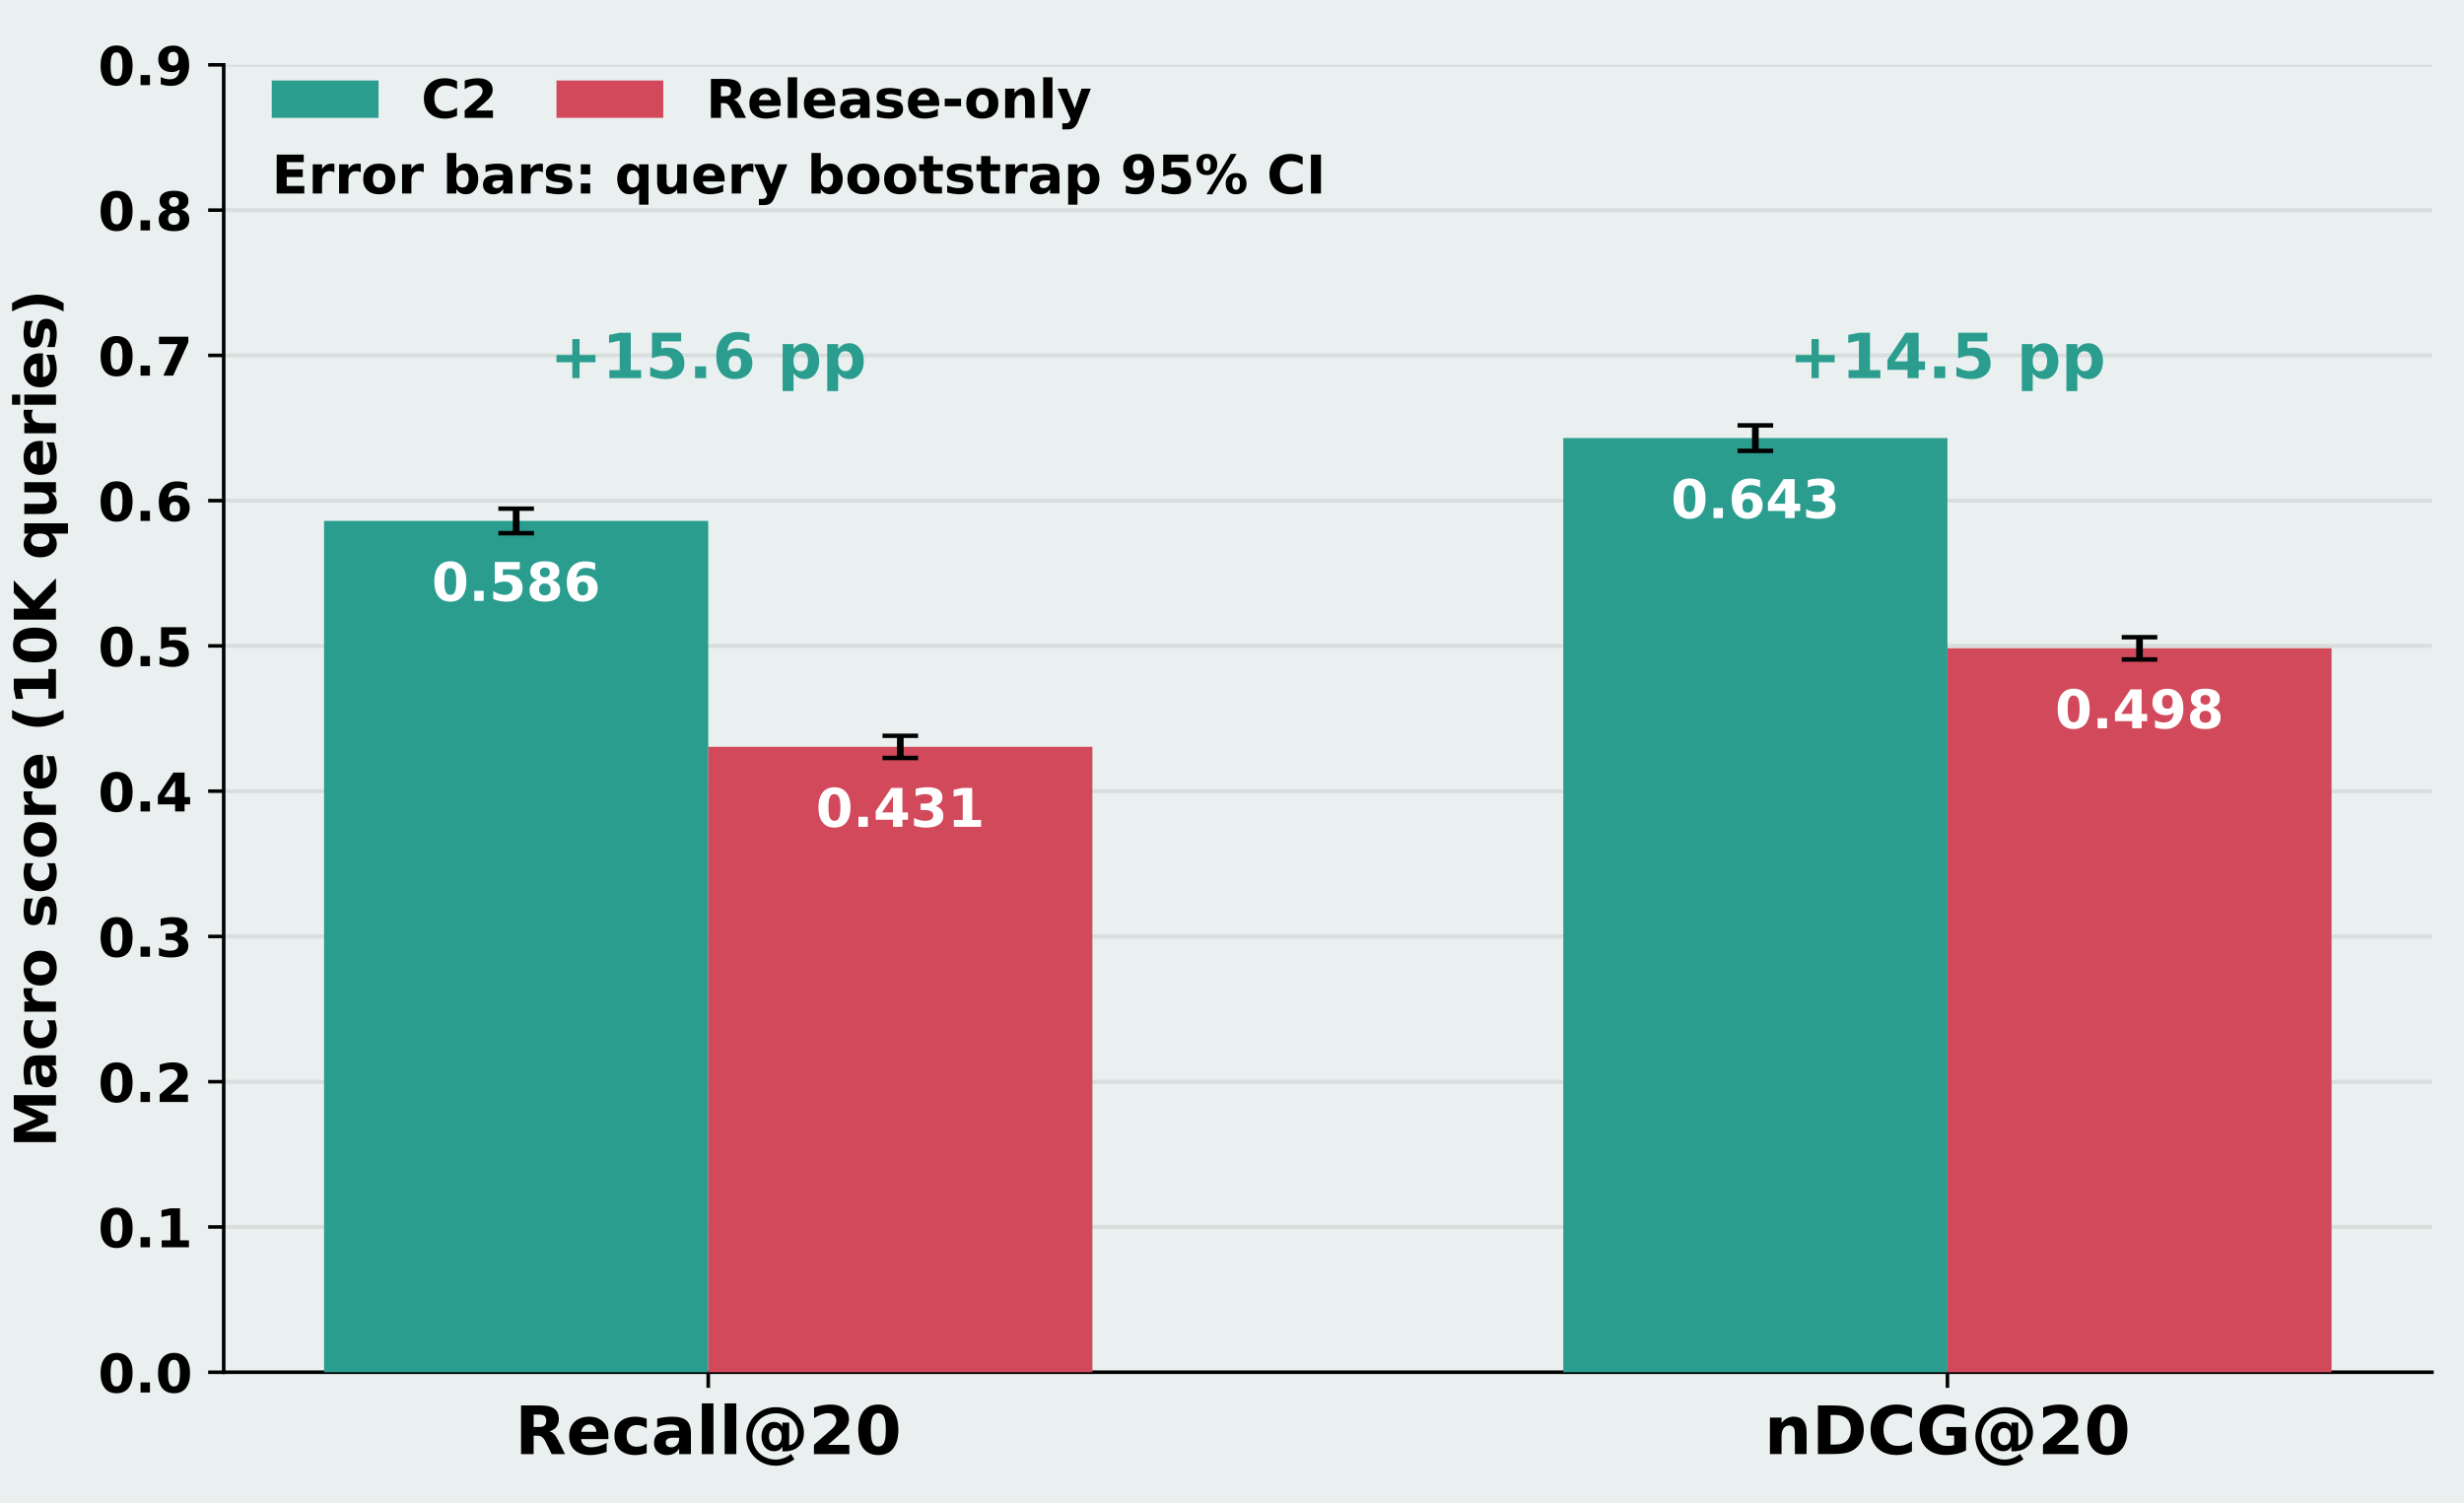
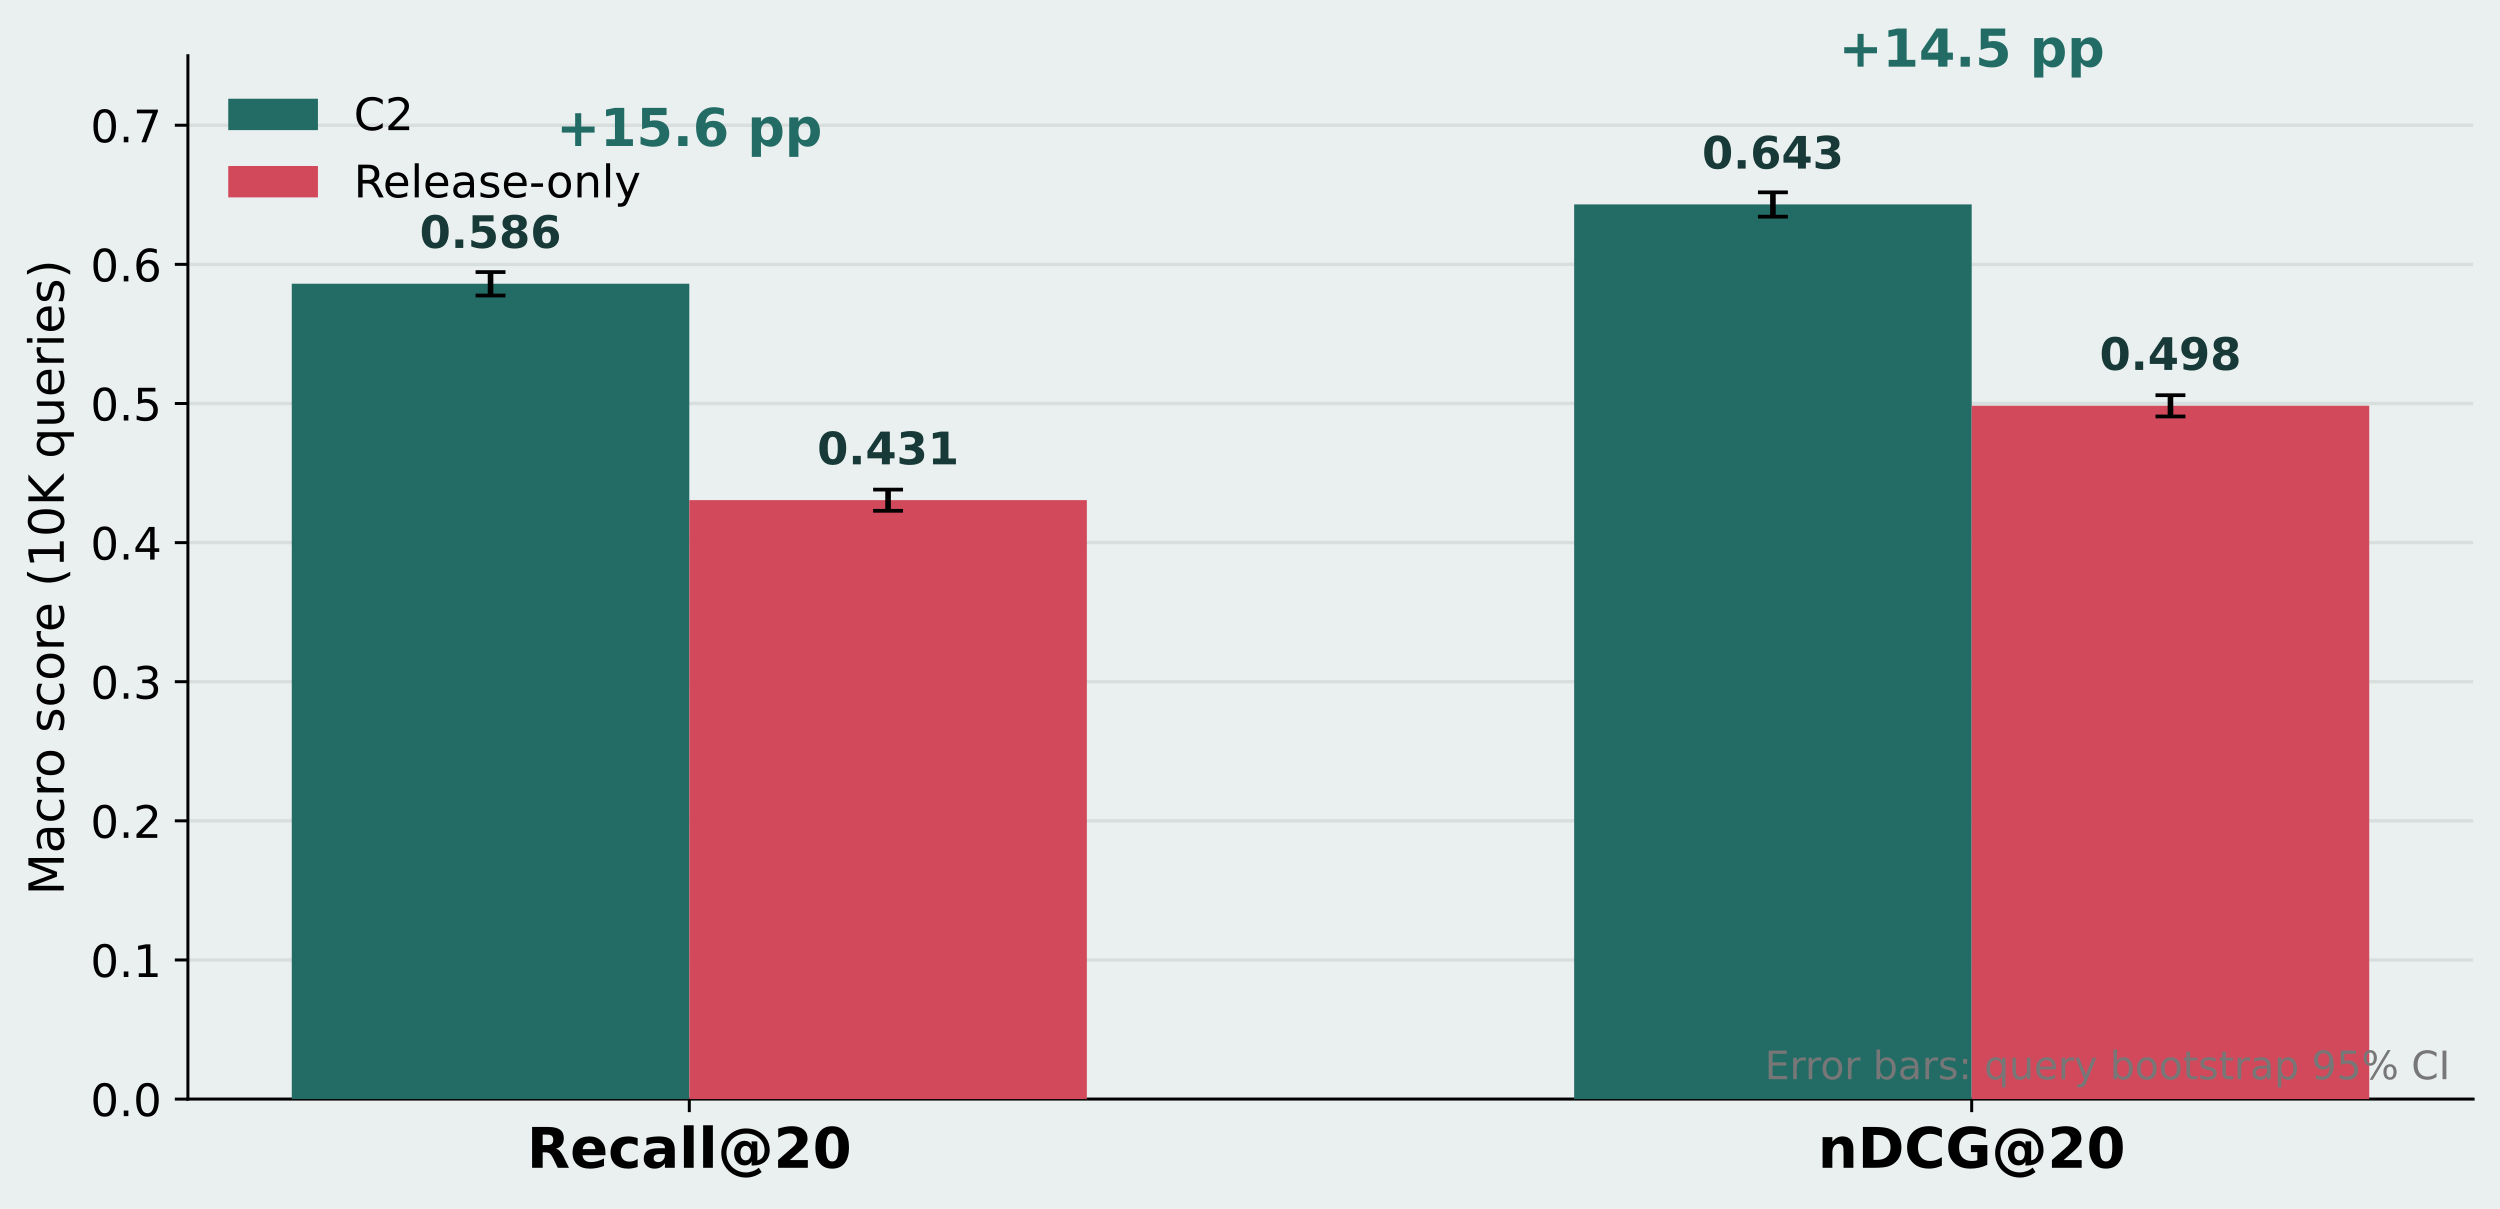
- <svg xmlns="http://www.w3.org/2000/svg" xmlns:xlink="http://www.w3.org/1999/xlink" width="553.842pt" height="337.652pt" viewBox="0 0 553.842 337.652" version="1.1">
+ <svg xmlns="http://www.w3.org/2000/svg" xmlns:xlink="http://www.w3.org/1999/xlink" width="669.042pt" height="323.332pt" viewBox="0 0 669.042 323.332" version="1.1">
  <defs>
    <style type="text/css">*{stroke-linejoin: round; stroke-linecap: butt}</style>
  </defs>
  <g id="figure_1">
    <g id="patch_1">
-       <path d="M 0 337.652  L 553.842 337.652  L 553.842 0  L 0 0  z " style="fill: #e9f0ef" />
+       <path d="M 0 323.332  L 669.042 323.332  L 669.042 0  L 0 0  z " style="fill: #e9f0ef" />
    </g>
    <g id="axes_1">
      <g id="patch_2">
-         <path d="M 50.285 308.451  L 546.642 308.451  L 546.642 14.575  L 50.285 14.575  z " style="fill: #e9f0ef" />
+         <path d="M 50.285 294.131  L 661.842 294.131  L 661.842 14.905  L 50.285 14.905  z " style="fill: #e9f0ef" />
      </g>
      <g id="matplotlib.axis_1">
        <g id="xtick_1">
          <g id="line2d_1">
            <defs>
              <path id="me2e40cfd43" d="M 0 0  L 0 3.5  " style="stroke: #000000; stroke-width: 0.8" />
            </defs>
            <g>
-               <use xlink:href="#me2e40cfd43" x="159.194" y="308.451" style="stroke: #000000; stroke-width: 0.8" />
+               <use xlink:href="#me2e40cfd43" x="184.47" y="294.131" style="stroke: #000000; stroke-width: 0.8" />
            </g>
          </g>
          <g id="text_1">
-             <text style="font-weight: 700; font-size: 15px; font-family: 'DejaVu Sans', 'Bitstream Vera Sans', 'Computer Modern Sans Serif', 'Lucida Grande', 'Verdana', 'Geneva', 'Lucid', 'Arial', 'Helvetica', 'Avant Garde', sans-serif; text-anchor: middle" x="159.194" y="326.848" transform="rotate(-0 159.1936 326.8482)">Recall@20</text>
+             <text style="font-weight: 700; font-size: 15px; font-family: 'DejaVu Sans', 'Bitstream Vera Sans', 'Computer Modern Sans Serif', 'Lucida Grande', 'Verdana', 'Geneva', 'Lucid', 'Arial', 'Helvetica', 'Avant Garde', sans-serif; text-anchor: middle" x="184.47" y="312.529" transform="rotate(-0 184.4704 312.5285)">Recall@20</text>
          </g>
        </g>
        <g id="xtick_2">
          <g id="line2d_2">
            <g>
-               <use xlink:href="#me2e40cfd43" x="437.733" y="308.451" style="stroke: #000000; stroke-width: 0.8" />
+               <use xlink:href="#me2e40cfd43" x="527.656" y="294.131" style="stroke: #000000; stroke-width: 0.8" />
            </g>
          </g>
          <g id="text_2">
-             <text style="font-weight: 700; font-size: 15px; font-family: 'DejaVu Sans', 'Bitstream Vera Sans', 'Computer Modern Sans Serif', 'Lucida Grande', 'Verdana', 'Geneva', 'Lucid', 'Arial', 'Helvetica', 'Avant Garde', sans-serif; text-anchor: middle" x="437.733" y="326.847" transform="rotate(-0 437.7329 326.8471)">nDCG@20</text>
+             <text style="font-weight: 700; font-size: 15px; font-family: 'DejaVu Sans', 'Bitstream Vera Sans', 'Computer Modern Sans Serif', 'Lucida Grande', 'Verdana', 'Geneva', 'Lucid', 'Arial', 'Helvetica', 'Avant Garde', sans-serif; text-anchor: middle" x="527.656" y="312.527" transform="rotate(-0 527.6561 312.5274)">nDCG@20</text>
          </g>
        </g>
      </g>
      <g id="matplotlib.axis_2">
        <g id="ytick_1">
          <g id="line2d_3">
-             <path d="M 50.285 308.451  L 546.642 308.451  " clip-path="url(#pd8726ff60e)" style="fill: none; stroke: #d8dedd; stroke-width: 0.9; stroke-linecap: square" />
+             <path d="M 50.285 294.131  L 661.842 294.131  " clip-path="url(#p3507fe4933)" style="fill: none; stroke: #d8dedd; stroke-width: 0.9; stroke-linecap: square" />
          </g>
          <g id="line2d_4">
            <defs>
              <path id="mca0f11a421" d="M 0 0  L -3.5 0  " style="stroke: #000000; stroke-width: 0.8" />
            </defs>
            <g>
-               <use xlink:href="#mca0f11a421" x="50.285" y="308.451" style="stroke: #000000; stroke-width: 0.8" />
+               <use xlink:href="#mca0f11a421" x="50.285" y="294.131" style="stroke: #000000; stroke-width: 0.8" />
            </g>
          </g>
          <g id="text_3">
-             <text style="font-weight: 700; font-size: 12px; font-family: 'DejaVu Sans', 'Bitstream Vera Sans', 'Computer Modern Sans Serif', 'Lucida Grande', 'Verdana', 'Geneva', 'Lucid', 'Arial', 'Helvetica', 'Avant Garde', sans-serif; text-anchor: end" x="43.285" y="313.009" transform="rotate(-0 43.28477 313.0092)">0.0</text>
+             <text style="font-size: 12px; font-family: 'DejaVu Sans', 'Bitstream Vera Sans', 'Computer Modern Sans Serif', 'Lucida Grande', 'Verdana', 'Geneva', 'Lucid', 'Arial', 'Helvetica', 'Avant Garde', sans-serif; text-anchor: end" x="43.285" y="298.689" transform="rotate(-0 43.28477 298.6895)">0.0</text>
          </g>
        </g>
        <g id="ytick_2">
          <g id="line2d_5">
-             <path d="M 50.285 275.798 L 546.642 275.798 " clip-path="url(#pd8726ff60e)" style="fill: none; stroke: #d8dedd; stroke-width: 0.9; stroke-linecap: square" />
+             <path d="M 50.285 256.901  L 661.842 256.901  " clip-path="url(#p3507fe4933)" style="fill: none; stroke: #d8dedd; stroke-width: 0.9; stroke-linecap: square" />
          </g>
          <g id="line2d_6">
            <g>
-               <use xlink:href="#mca0f11a421" x="50.285" y="275.798" style="stroke: #000000; stroke-width: 0.8" />
+               <use xlink:href="#mca0f11a421" x="50.285" y="256.901" style="stroke: #000000; stroke-width: 0.8" />
            </g>
          </g>
          <g id="text_4">
-             <text style="font-weight: 700; font-size: 12px; font-family: 'DejaVu Sans', 'Bitstream Vera Sans', 'Computer Modern Sans Serif', 'Lucida Grande', 'Verdana', 'Geneva', 'Lucid', 'Arial', 'Helvetica', 'Avant Garde', sans-serif; text-anchor: end" x="43.285" y="280.356" transform="rotate(-0 43.28477 280.3563)">0.1</text>
+             <text style="font-size: 12px; font-family: 'DejaVu Sans', 'Bitstream Vera Sans', 'Computer Modern Sans Serif', 'Lucida Grande', 'Verdana', 'Geneva', 'Lucid', 'Arial', 'Helvetica', 'Avant Garde', sans-serif; text-anchor: end" x="43.285" y="261.459" transform="rotate(-0 43.28477 261.4594)">0.1</text>
          </g>
        </g>
        <g id="ytick_3">
          <g id="line2d_7">
-             <path d="M 50.285 243.145 L 546.642 243.145 " clip-path="url(#pd8726ff60e)" style="fill: none; stroke: #d8dedd; stroke-width: 0.9; stroke-linecap: square" />
+             <path d="M 50.285 219.671  L 661.842 219.671  " clip-path="url(#p3507fe4933)" style="fill: none; stroke: #d8dedd; stroke-width: 0.9; stroke-linecap: square" />
          </g>
          <g id="line2d_8">
            <g>
-               <use xlink:href="#mca0f11a421" x="50.285" y="243.145" style="stroke: #000000; stroke-width: 0.8" />
+               <use xlink:href="#mca0f11a421" x="50.285" y="219.671" style="stroke: #000000; stroke-width: 0.8" />
            </g>
          </g>
          <g id="text_5">
-             <text style="font-weight: 700; font-size: 12px; font-family: 'DejaVu Sans', 'Bitstream Vera Sans', 'Computer Modern Sans Serif', 'Lucida Grande', 'Verdana', 'Geneva', 'Lucid', 'Arial', 'Helvetica', 'Avant Garde', sans-serif; text-anchor: end" x="43.285" y="247.703" transform="rotate(-0 43.28477 247.7035)">0.2</text>
+             <text style="font-size: 12px; font-family: 'DejaVu Sans', 'Bitstream Vera Sans', 'Computer Modern Sans Serif', 'Lucida Grande', 'Verdana', 'Geneva', 'Lucid', 'Arial', 'Helvetica', 'Avant Garde', sans-serif; text-anchor: end" x="43.285" y="224.229" transform="rotate(-0 43.28477 224.2293)">0.2</text>
          </g>
        </g>
        <g id="ytick_4">
          <g id="line2d_9">
-             <path d="M 50.285 210.492 L 546.642 210.492 " clip-path="url(#pd8726ff60e)" style="fill: none; stroke: #d8dedd; stroke-width: 0.9; stroke-linecap: square" />
+             <path d="M 50.285 182.441  L 661.842 182.441  " clip-path="url(#p3507fe4933)" style="fill: none; stroke: #d8dedd; stroke-width: 0.9; stroke-linecap: square" />
          </g>
          <g id="line2d_10">
            <g>
-               <use xlink:href="#mca0f11a421" x="50.285" y="210.492" style="stroke: #000000; stroke-width: 0.8" />
+               <use xlink:href="#mca0f11a421" x="50.285" y="182.441" style="stroke: #000000; stroke-width: 0.8" />
            </g>
          </g>
          <g id="text_6">
-             <text style="font-weight: 700; font-size: 12px; font-family: 'DejaVu Sans', 'Bitstream Vera Sans', 'Computer Modern Sans Serif', 'Lucida Grande', 'Verdana', 'Geneva', 'Lucid', 'Arial', 'Helvetica', 'Avant Garde', sans-serif; text-anchor: end" x="43.285" y="215.051" transform="rotate(-0 43.28477 215.0506)">0.3</text>
+             <text style="font-size: 12px; font-family: 'DejaVu Sans', 'Bitstream Vera Sans', 'Computer Modern Sans Serif', 'Lucida Grande', 'Verdana', 'Geneva', 'Lucid', 'Arial', 'Helvetica', 'Avant Garde', sans-serif; text-anchor: end" x="43.285" y="186.999" transform="rotate(-0 43.28477 186.9992)">0.3</text>
          </g>
        </g>
        <g id="ytick_5">
          <g id="line2d_11">
-             <path d="M 50.285 177.839 L 546.642 177.839 " clip-path="url(#pd8726ff60e)" style="fill: none; stroke: #d8dedd; stroke-width: 0.9; stroke-linecap: square" />
+             <path d="M 50.285 145.211  L 661.842 145.211  " clip-path="url(#p3507fe4933)" style="fill: none; stroke: #d8dedd; stroke-width: 0.9; stroke-linecap: square" />
          </g>
          <g id="line2d_12">
            <g>
-               <use xlink:href="#mca0f11a421" x="50.285" y="177.839" style="stroke: #000000; stroke-width: 0.8" />
+               <use xlink:href="#mca0f11a421" x="50.285" y="145.211" style="stroke: #000000; stroke-width: 0.8" />
            </g>
          </g>
          <g id="text_7">
-             <text style="font-weight: 700; font-size: 12px; font-family: 'DejaVu Sans', 'Bitstream Vera Sans', 'Computer Modern Sans Serif', 'Lucida Grande', 'Verdana', 'Geneva', 'Lucid', 'Arial', 'Helvetica', 'Avant Garde', sans-serif; text-anchor: end" x="43.285" y="182.398" transform="rotate(-0 43.28477 182.3978)">0.4</text>
+             <text style="font-size: 12px; font-family: 'DejaVu Sans', 'Bitstream Vera Sans', 'Computer Modern Sans Serif', 'Lucida Grande', 'Verdana', 'Geneva', 'Lucid', 'Arial', 'Helvetica', 'Avant Garde', sans-serif; text-anchor: end" x="43.285" y="149.769" transform="rotate(-0 43.28477 149.7691)">0.4</text>
          </g>
        </g>
        <g id="ytick_6">
          <g id="line2d_13">
-             <path d="M 50.285 145.186 L 546.642 145.186 " clip-path="url(#pd8726ff60e)" style="fill: none; stroke: #d8dedd; stroke-width: 0.9; stroke-linecap: square" />
+             <path d="M 50.285 107.98  L 661.842 107.98  " clip-path="url(#p3507fe4933)" style="fill: none; stroke: #d8dedd; stroke-width: 0.9; stroke-linecap: square" />
          </g>
          <g id="line2d_14">
            <g>
-               <use xlink:href="#mca0f11a421" x="50.285" y="145.186" style="stroke: #000000; stroke-width: 0.8" />
+               <use xlink:href="#mca0f11a421" x="50.285" y="107.98" style="stroke: #000000; stroke-width: 0.8" />
            </g>
          </g>
          <g id="text_8">
-             <text style="font-weight: 700; font-size: 12px; font-family: 'DejaVu Sans', 'Bitstream Vera Sans', 'Computer Modern Sans Serif', 'Lucida Grande', 'Verdana', 'Geneva', 'Lucid', 'Arial', 'Helvetica', 'Avant Garde', sans-serif; text-anchor: end" x="43.285" y="149.745" transform="rotate(-0 43.28477 149.7449)">0.5</text>
+             <text style="font-size: 12px; font-family: 'DejaVu Sans', 'Bitstream Vera Sans', 'Computer Modern Sans Serif', 'Lucida Grande', 'Verdana', 'Geneva', 'Lucid', 'Arial', 'Helvetica', 'Avant Garde', sans-serif; text-anchor: end" x="43.285" y="112.539" transform="rotate(-0 43.28477 112.539)">0.5</text>
          </g>
        </g>
        <g id="ytick_7">
          <g id="line2d_15">
-             <path d="M 50.285 112.533 L 546.642 112.533 " clip-path="url(#pd8726ff60e)" style="fill: none; stroke: #d8dedd; stroke-width: 0.9; stroke-linecap: square" />
+             <path d="M 50.285 70.75  L 661.842 70.75  " clip-path="url(#p3507fe4933)" style="fill: none; stroke: #d8dedd; stroke-width: 0.9; stroke-linecap: square" />
          </g>
          <g id="line2d_16">
            <g>
-               <use xlink:href="#mca0f11a421" x="50.285" y="112.533" style="stroke: #000000; stroke-width: 0.8" />
+               <use xlink:href="#mca0f11a421" x="50.285" y="70.75" style="stroke: #000000; stroke-width: 0.8" />
            </g>
          </g>
          <g id="text_9">
-             <text style="font-weight: 700; font-size: 12px; font-family: 'DejaVu Sans', 'Bitstream Vera Sans', 'Computer Modern Sans Serif', 'Lucida Grande', 'Verdana', 'Geneva', 'Lucid', 'Arial', 'Helvetica', 'Avant Garde', sans-serif; text-anchor: end" x="43.285" y="117.092" transform="rotate(-0 43.28477 117.0921)">0.6</text>
+             <text style="font-size: 12px; font-family: 'DejaVu Sans', 'Bitstream Vera Sans', 'Computer Modern Sans Serif', 'Lucida Grande', 'Verdana', 'Geneva', 'Lucid', 'Arial', 'Helvetica', 'Avant Garde', sans-serif; text-anchor: end" x="43.285" y="75.309" transform="rotate(-0 43.28477 75.30893)">0.6</text>
          </g>
        </g>
        <g id="ytick_8">
          <g id="line2d_17">
-             <path d="M 50.285 79.881 L 546.642 79.881 " clip-path="url(#pd8726ff60e)" style="fill: none; stroke: #d8dedd; stroke-width: 0.9; stroke-linecap: square" />
+             <path d="M 50.285 33.52  L 661.842 33.52  " clip-path="url(#p3507fe4933)" style="fill: none; stroke: #d8dedd; stroke-width: 0.9; stroke-linecap: square" />
          </g>
          <g id="line2d_18">
            <g>
-               <use xlink:href="#mca0f11a421" x="50.285" y="79.881" style="stroke: #000000; stroke-width: 0.8" />
+               <use xlink:href="#mca0f11a421" x="50.285" y="33.52" style="stroke: #000000; stroke-width: 0.8" />
            </g>
          </g>
          <g id="text_10">
-             <text style="font-weight: 700; font-size: 12px; font-family: 'DejaVu Sans', 'Bitstream Vera Sans', 'Computer Modern Sans Serif', 'Lucida Grande', 'Verdana', 'Geneva', 'Lucid', 'Arial', 'Helvetica', 'Avant Garde', sans-serif; text-anchor: end" x="43.285" y="84.439" transform="rotate(-0 43.28477 84.43923)">0.7</text>
-           </g>
-         </g>
-         <g id="ytick_9">
-           <g id="line2d_y8_grid">
-             <path d="M 50.285 47.228 L 546.642 47.228 " clip-path="url(#pd8726ff60e)" style="fill: none; stroke: #d8dedd; stroke-width: 0.9; stroke-linecap: square" />
-           </g>
-           <g id="line2d_y8_tick">
-             <g>
-               <use xlink:href="#mca0f11a421" x="50.285" y="47.228" style="stroke: #000000; stroke-width: 0.8" />
-             </g>
-           </g>
-           <g id="text_y8">
-             <text style="font-weight: 700; font-size: 12px; font-family: 'DejaVu Sans', 'Bitstream Vera Sans', 'Computer Modern Sans Serif', 'Lucida Grande', 'Verdana', 'Geneva', 'Lucid', 'Arial', 'Helvetica', 'Avant Garde', sans-serif; text-anchor: end" x="43.285" y="51.786" transform="rotate(-0 43.28477 51.78638)">0.8</text>
-           </g>
-         </g>
-         <g id="ytick_10">
-           <g id="line2d_y9_grid">
-             <path d="M 50.285 14.575 L 546.642 14.575 " clip-path="url(#pd8726ff60e)" style="fill: none; stroke: #d8dedd; stroke-width: 0.9; stroke-linecap: square" />
-           </g>
-           <g id="line2d_y9_tick">
-             <g>
-               <use xlink:href="#mca0f11a421" x="50.285" y="14.575" style="stroke: #000000; stroke-width: 0.8" />
-             </g>
-           </g>
-           <g id="text_y9">
-             <text style="font-weight: 700; font-size: 12px; font-family: 'DejaVu Sans', 'Bitstream Vera Sans', 'Computer Modern Sans Serif', 'Lucida Grande', 'Verdana', 'Geneva', 'Lucid', 'Arial', 'Helvetica', 'Avant Garde', sans-serif; text-anchor: end" x="43.285" y="19.134" transform="rotate(-0 43.28477 19.13353)">0.9</text>
+             <text style="font-size: 12px; font-family: 'DejaVu Sans', 'Bitstream Vera Sans', 'Computer Modern Sans Serif', 'Lucida Grande', 'Verdana', 'Geneva', 'Lucid', 'Arial', 'Helvetica', 'Avant Garde', sans-serif; text-anchor: end" x="43.285" y="38.079" transform="rotate(-0 43.28477 38.07884)">0.7</text>
          </g>
        </g>
        <g id="text_11">
-           <text style="font-weight: 700; font-size: 13px; font-family: 'DejaVu Sans', 'Bitstream Vera Sans', 'Computer Modern Sans Serif', 'Lucida Grande', 'Verdana', 'Geneva', 'Lucid', 'Arial', 'Helvetica', 'Avant Garde', sans-serif; text-anchor: middle" x="12.578" y="161.513" transform="rotate(-90 12.57797 161.5128)">Macro score (10K queries)</text>
+           <text style="font-size: 13px; font-family: 'DejaVu Sans', 'Bitstream Vera Sans', 'Computer Modern Sans Serif', 'Lucida Grande', 'Verdana', 'Geneva', 'Lucid', 'Arial', 'Helvetica', 'Avant Garde', sans-serif; text-anchor: middle" x="17.078" y="154.518" transform="rotate(-90 17.07797 154.518)">Macro score (10K queries)</text>
        </g>
      </g>
      <g id="patch_3">
-         <path d="M 50.285 308.451  L 50.285 14.575  " style="fill: none; stroke: #000000; stroke-width: 0.8; stroke-linejoin: miter; stroke-linecap: square" />
+         <path d="M 50.285 294.131  L 50.285 14.905  " style="fill: none; stroke: #000000; stroke-width: 0.8; stroke-linejoin: miter; stroke-linecap: square" />
      </g>
      <g id="patch_4">
-         <path d="M 50.285 308.451  L 546.642 308.451  " style="fill: none; stroke: #000000; stroke-width: 0.8; stroke-linejoin: miter; stroke-linecap: square" />
+         <path d="M 50.285 294.131  L 661.842 294.131  " style="fill: none; stroke: #000000; stroke-width: 0.8; stroke-linejoin: miter; stroke-linecap: square" />
      </g>
      <g id="patch_5">
-         <path d="M 72.846 308.451  L 159.194 308.451  L 159.194 117.083 L 72.846 117.083 z " clip-path="url(#pd8726ff60e)" style="fill: #2a9d8f" />
+         <path d="M 78.083 294.131  L 184.47 294.131  L 184.47 75.937  L 78.083 75.937  z " clip-path="url(#p3507fe4933)" style="fill: #236b65" />
      </g>
      <g id="patch_6">
-         <path d="M 351.386 308.451  L 437.733 308.451  L 437.733 98.463 L 351.386 98.463 z " clip-path="url(#pd8726ff60e)" style="fill: #2a9d8f" />
+         <path d="M 421.269 294.131  L 527.656 294.131  L 527.656 54.707  L 421.269 54.707  z " clip-path="url(#p3507fe4933)" style="fill: #236b65" />
      </g>
      <g id="patch_7">
-         <path d="M 159.194 308.451  L 245.541 308.451  L 245.541 167.866 L 159.194 167.866 z " clip-path="url(#pd8726ff60e)" style="fill: #d1495b" />
+         <path d="M 184.47 294.131  L 290.858 294.131  L 290.858 133.84  L 184.47 133.84  z " clip-path="url(#p3507fe4933)" style="fill: #d1495b" />
      </g>
      <g id="patch_8">
-         <path d="M 437.733 308.451  L 524.08 308.451  L 524.08 145.712 L 437.733 145.712 z " clip-path="url(#pd8726ff60e)" style="fill: #d1495b" />
+         <path d="M 527.656 294.131  L 634.044 294.131  L 634.044 108.579  L 527.656 108.579  z " clip-path="url(#p3507fe4933)" style="fill: #d1495b" />
      </g>
      <g id="text_12">
-         <text style="font-weight: 700; font-size: 12px; font-family: 'DejaVu Sans', 'Bitstream Vera Sans', 'Computer Modern Sans Serif', 'Lucida Grande', 'Verdana', 'Geneva', 'Lucid', 'Arial', 'Helvetica', 'Avant Garde', sans-serif; text-anchor: middle; fill: #ffffff" x="116.02" y="135.074" transform="rotate(-0 116.02 135.0742)">0.586</text>
+         <text style="font-weight: 700; font-size: 12px; font-family: 'DejaVu Sans', 'Bitstream Vera Sans', 'Computer Modern Sans Serif', 'Lucida Grande', 'Verdana', 'Geneva', 'Lucid', 'Arial', 'Helvetica', 'Avant Garde', sans-serif; text-anchor: middle; fill: #173a38" x="131.277" y="66.353" transform="rotate(-0 131.2766 66.35282)">0.586</text>
      </g>
      <g id="text_13">
-         <text style="font-weight: 700; font-size: 12px; font-family: 'DejaVu Sans', 'Bitstream Vera Sans', 'Computer Modern Sans Serif', 'Lucida Grande', 'Verdana', 'Geneva', 'Lucid', 'Arial', 'Helvetica', 'Avant Garde', sans-serif; text-anchor: middle; fill: #ffffff" x="394.559" y="116.454" transform="rotate(-0 394.5593 116.4543)">0.643</text>
+         <text style="font-weight: 700; font-size: 12px; font-family: 'DejaVu Sans', 'Bitstream Vera Sans', 'Computer Modern Sans Serif', 'Lucida Grande', 'Verdana', 'Geneva', 'Lucid', 'Arial', 'Helvetica', 'Avant Garde', sans-serif; text-anchor: middle; fill: #173a38" x="474.462" y="45.123" transform="rotate(-0 474.4623 45.12285)">0.643</text>
      </g>
      <g id="text_14">
-         <text style="font-weight: 700; font-size: 12px; font-family: 'DejaVu Sans', 'Bitstream Vera Sans', 'Computer Modern Sans Serif', 'Lucida Grande', 'Verdana', 'Geneva', 'Lucid', 'Arial', 'Helvetica', 'Avant Garde', sans-serif; text-anchor: middle; fill: #ffffff" x="202.367" y="185.858" transform="rotate(-0 202.3672 185.8579)">0.431</text>
+         <text style="font-weight: 700; font-size: 12px; font-family: 'DejaVu Sans', 'Bitstream Vera Sans', 'Computer Modern Sans Serif', 'Lucida Grande', 'Verdana', 'Geneva', 'Lucid', 'Arial', 'Helvetica', 'Avant Garde', sans-serif; text-anchor: middle; fill: #173a38" x="237.664" y="124.255" transform="rotate(-0 237.6642 124.2553)">0.431</text>
      </g>
      <g id="text_15">
-         <text style="font-weight: 700; font-size: 12px; font-family: 'DejaVu Sans', 'Bitstream Vera Sans', 'Computer Modern Sans Serif', 'Lucida Grande', 'Verdana', 'Geneva', 'Lucid', 'Arial', 'Helvetica', 'Avant Garde', sans-serif; text-anchor: middle; fill: #ffffff" x="480.906" y="163.703" transform="rotate(-0 480.9065 163.7032)">0.498</text>
+         <text style="font-weight: 700; font-size: 12px; font-family: 'DejaVu Sans', 'Bitstream Vera Sans', 'Computer Modern Sans Serif', 'Lucida Grande', 'Verdana', 'Geneva', 'Lucid', 'Arial', 'Helvetica', 'Avant Garde', sans-serif; text-anchor: middle; fill: #173a38" x="580.85" y="98.995" transform="rotate(-0 580.8499 98.99508)">0.498</text>
      </g>
      <g id="text_16">
-         <text style="font-weight: 700; font-size: 14px; font-family: 'DejaVu Sans', 'Bitstream Vera Sans', 'Computer Modern Sans Serif', 'Lucida Grande', 'Verdana', 'Geneva', 'Lucid', 'Arial', 'Helvetica', 'Avant Garde', sans-serif; text-anchor: middle; fill: #2a9d8f" x="159.194" y="85" transform="rotate(-0 159.1936 85)">+15.6 pp</text>
+         <text style="font-weight: 700; font-size: 14px; font-family: 'DejaVu Sans', 'Bitstream Vera Sans', 'Computer Modern Sans Serif', 'Lucida Grande', 'Verdana', 'Geneva', 'Lucid', 'Arial', 'Helvetica', 'Avant Garde', sans-serif; text-anchor: middle; fill: #236b65" x="184.47" y="39.067" transform="rotate(-0 184.4704 39.06668)">+15.6 pp</text>
      </g>
      <g id="text_17">
-         <text style="font-weight: 700; font-size: 14px; font-family: 'DejaVu Sans', 'Bitstream Vera Sans', 'Computer Modern Sans Serif', 'Lucida Grande', 'Verdana', 'Geneva', 'Lucid', 'Arial', 'Helvetica', 'Avant Garde', sans-serif; text-anchor: middle; fill: #2a9d8f" x="437.733" y="85" transform="rotate(-0 437.7329 85)">+14.5 pp</text>
+         <text style="font-weight: 700; font-size: 14px; font-family: 'DejaVu Sans', 'Bitstream Vera Sans', 'Computer Modern Sans Serif', 'Lucida Grande', 'Verdana', 'Geneva', 'Lucid', 'Arial', 'Helvetica', 'Avant Garde', sans-serif; text-anchor: middle; fill: #236b65" x="527.656" y="17.837" transform="rotate(-0 527.6561 17.83672)">+14.5 pp</text>
      </g>
      <g id="text_18">
-         <text style="font-weight: 700; font-size: 12px; font-family: 'DejaVu Sans', 'Bitstream Vera Sans', 'Computer Modern Sans Serif', 'Lucida Grande', 'Verdana', 'Geneva', 'Lucid', 'Arial', 'Helvetica', 'Avant Garde', sans-serif; text-anchor: start" x="61.085" y="43.5" transform="rotate(-0 61.08477 43.5)">Error bars: query bootstrap 95% CI</text>
+         <text style="font-size: 10.5px; font-family: 'DejaVu Sans', 'Bitstream Vera Sans', 'Computer Modern Sans Serif', 'Lucida Grande', 'Verdana', 'Geneva', 'Lucid', 'Arial', 'Helvetica', 'Avant Garde', sans-serif; text-anchor: end; fill: #777777" x="655.726" y="288.816" transform="rotate(-0 655.7261 288.8162)">Error bars: query bootstrap 95% CI</text>
      </g>
      <g id="LineCollection_1">
-         <path d="M 116.02 119.847 L 116.02 114.334 " clip-path="url(#pd8726ff60e)" style="fill: none; stroke: #000000; stroke-width: 1.5" />
-         <path d="M 394.559 101.342 L 394.559 95.62 " clip-path="url(#pd8726ff60e)" style="fill: none; stroke: #000000; stroke-width: 1.5" />
+         <path d="M 131.277 79.089  L 131.277 72.803  " clip-path="url(#p3507fe4933)" style="fill: none; stroke: #000000; stroke-width: 1.5" />
+         <path d="M 474.462 57.99  L 474.462 51.465  " clip-path="url(#p3507fe4933)" style="fill: none; stroke: #000000; stroke-width: 1.5" />
      </g>
      <g id="line2d_19">
        <defs>
          <path id="m6b160cc79f" d="M 4 0  L -4 -0  " style="stroke: #000000" />
        </defs>
-         <g clip-path="url(#pd8726ff60e)">
-           <use xlink:href="#m6b160cc79f" x="116.02" y="119.847" style="fill: #1f77b4; stroke: #000000" />
-           <use xlink:href="#m6b160cc79f" x="394.559" y="101.342" style="fill: #1f77b4; stroke: #000000" />
+         <g clip-path="url(#p3507fe4933)">
+           <use xlink:href="#m6b160cc79f" x="131.277" y="79.089" style="fill: #1f77b4; stroke: #000000" />
+           <use xlink:href="#m6b160cc79f" x="474.462" y="57.99" style="fill: #1f77b4; stroke: #000000" />
        </g>
      </g>
      <g id="line2d_20">
-         <g clip-path="url(#pd8726ff60e)">
-           <use xlink:href="#m6b160cc79f" x="116.02" y="114.334" style="fill: #1f77b4; stroke: #000000" />
-           <use xlink:href="#m6b160cc79f" x="394.559" y="95.62" style="fill: #1f77b4; stroke: #000000" />
+         <g clip-path="url(#p3507fe4933)">
+           <use xlink:href="#m6b160cc79f" x="131.277" y="72.803" style="fill: #1f77b4; stroke: #000000" />
+           <use xlink:href="#m6b160cc79f" x="474.462" y="51.465" style="fill: #1f77b4; stroke: #000000" />
        </g>
      </g>
      <g id="LineCollection_2">
-         <path d="M 202.367 170.376 L 202.367 165.394 " clip-path="url(#pd8726ff60e)" style="fill: none; stroke: #000000; stroke-width: 1.5" />
-         <path d="M 480.906 148.238 L 480.906 143.236 " clip-path="url(#pd8726ff60e)" style="fill: none; stroke: #000000; stroke-width: 1.5" />
+         <path d="M 237.664 136.701  L 237.664 131.02  " clip-path="url(#p3507fe4933)" style="fill: none; stroke: #000000; stroke-width: 1.5" />
+         <path d="M 580.85 111.459  L 580.85 105.756  " clip-path="url(#p3507fe4933)" style="fill: none; stroke: #000000; stroke-width: 1.5" />
      </g>
      <g id="line2d_21">
-         <g clip-path="url(#pd8726ff60e)">
-           <use xlink:href="#m6b160cc79f" x="202.367" y="170.376" style="fill: #1f77b4; stroke: #000000" />
-           <use xlink:href="#m6b160cc79f" x="480.906" y="148.238" style="fill: #1f77b4; stroke: #000000" />
+         <g clip-path="url(#p3507fe4933)">
+           <use xlink:href="#m6b160cc79f" x="237.664" y="136.701" style="fill: #1f77b4; stroke: #000000" />
+           <use xlink:href="#m6b160cc79f" x="580.85" y="111.459" style="fill: #1f77b4; stroke: #000000" />
        </g>
      </g>
      <g id="line2d_22">
-         <g clip-path="url(#pd8726ff60e)">
-           <use xlink:href="#m6b160cc79f" x="202.367" y="165.394" style="fill: #1f77b4; stroke: #000000" />
-           <use xlink:href="#m6b160cc79f" x="480.906" y="143.236" style="fill: #1f77b4; stroke: #000000" />
+         <g clip-path="url(#p3507fe4933)">
+           <use xlink:href="#m6b160cc79f" x="237.664" y="131.02" style="fill: #1f77b4; stroke: #000000" />
+           <use xlink:href="#m6b160cc79f" x="580.85" y="105.756" style="fill: #1f77b4; stroke: #000000" />
        </g>
      </g>
      <g id="legend_1">
        <g id="patch_9">
-           <path d="M 61.085 26.493 L 85.085 26.493 L 85.085 18.093 L 61.085 18.093 z " style="fill: #2a9d8f" />
+           <path d="M 61.085 34.823  L 85.085 34.823  L 85.085 26.423  L 61.085 26.423  z " style="fill: #236b65" />
        </g>
        <g id="text_19">
-           <text style="font-weight: 700; font-size: 12px; font-family: 'DejaVu Sans', 'Bitstream Vera Sans', 'Computer Modern Sans Serif', 'Lucida Grande', 'Verdana', 'Geneva', 'Lucid', 'Arial', 'Helvetica', 'Avant Garde', sans-serif; text-anchor: start" x="94.685" y="26.493" transform="rotate(-0 94.68477 26.49306)">C2</text>
+           <text style="font-size: 12px; font-family: 'DejaVu Sans', 'Bitstream Vera Sans', 'Computer Modern Sans Serif', 'Lucida Grande', 'Verdana', 'Geneva', 'Lucid', 'Arial', 'Helvetica', 'Avant Garde', sans-serif; text-anchor: start" x="94.685" y="34.823" transform="rotate(-0 94.68477 34.82332)">C2</text>
        </g>
        <g id="patch_10">
-           <path d="M 125.085 26.493 L 149.085 26.493 L 149.085 18.093 L 125.085 18.093 z " style="fill: #d1495b" />
+           <path d="M 61.085 52.824  L 85.085 52.824  L 85.085 44.424  L 61.085 44.424  z " style="fill: #d1495b" />
        </g>
        <g id="text_20">
-           <text style="font-weight: 700; font-size: 12px; font-family: 'DejaVu Sans', 'Bitstream Vera Sans', 'Computer Modern Sans Serif', 'Lucida Grande', 'Verdana', 'Geneva', 'Lucid', 'Arial', 'Helvetica', 'Avant Garde', sans-serif; text-anchor: start" x="158.685" y="26.493" transform="rotate(-0 158.6848 26.49306)">Release-only</text>
+           <text style="font-size: 12px; font-family: 'DejaVu Sans', 'Bitstream Vera Sans', 'Computer Modern Sans Serif', 'Lucida Grande', 'Verdana', 'Geneva', 'Lucid', 'Arial', 'Helvetica', 'Avant Garde', sans-serif; text-anchor: start" x="94.685" y="52.824" transform="rotate(-0 94.68477 52.82426)">Release-only</text>
        </g>
      </g>
    </g>
  </g>
  <defs>
-     <clipPath id="pd8726ff60e">
-       <rect x="50.285" y="14.575" width="496.357" height="293.876" />
+     <clipPath id="p3507fe4933">
+       <rect x="50.285" y="14.905" width="611.557" height="279.226" />
    </clipPath>
  </defs>
</svg>
